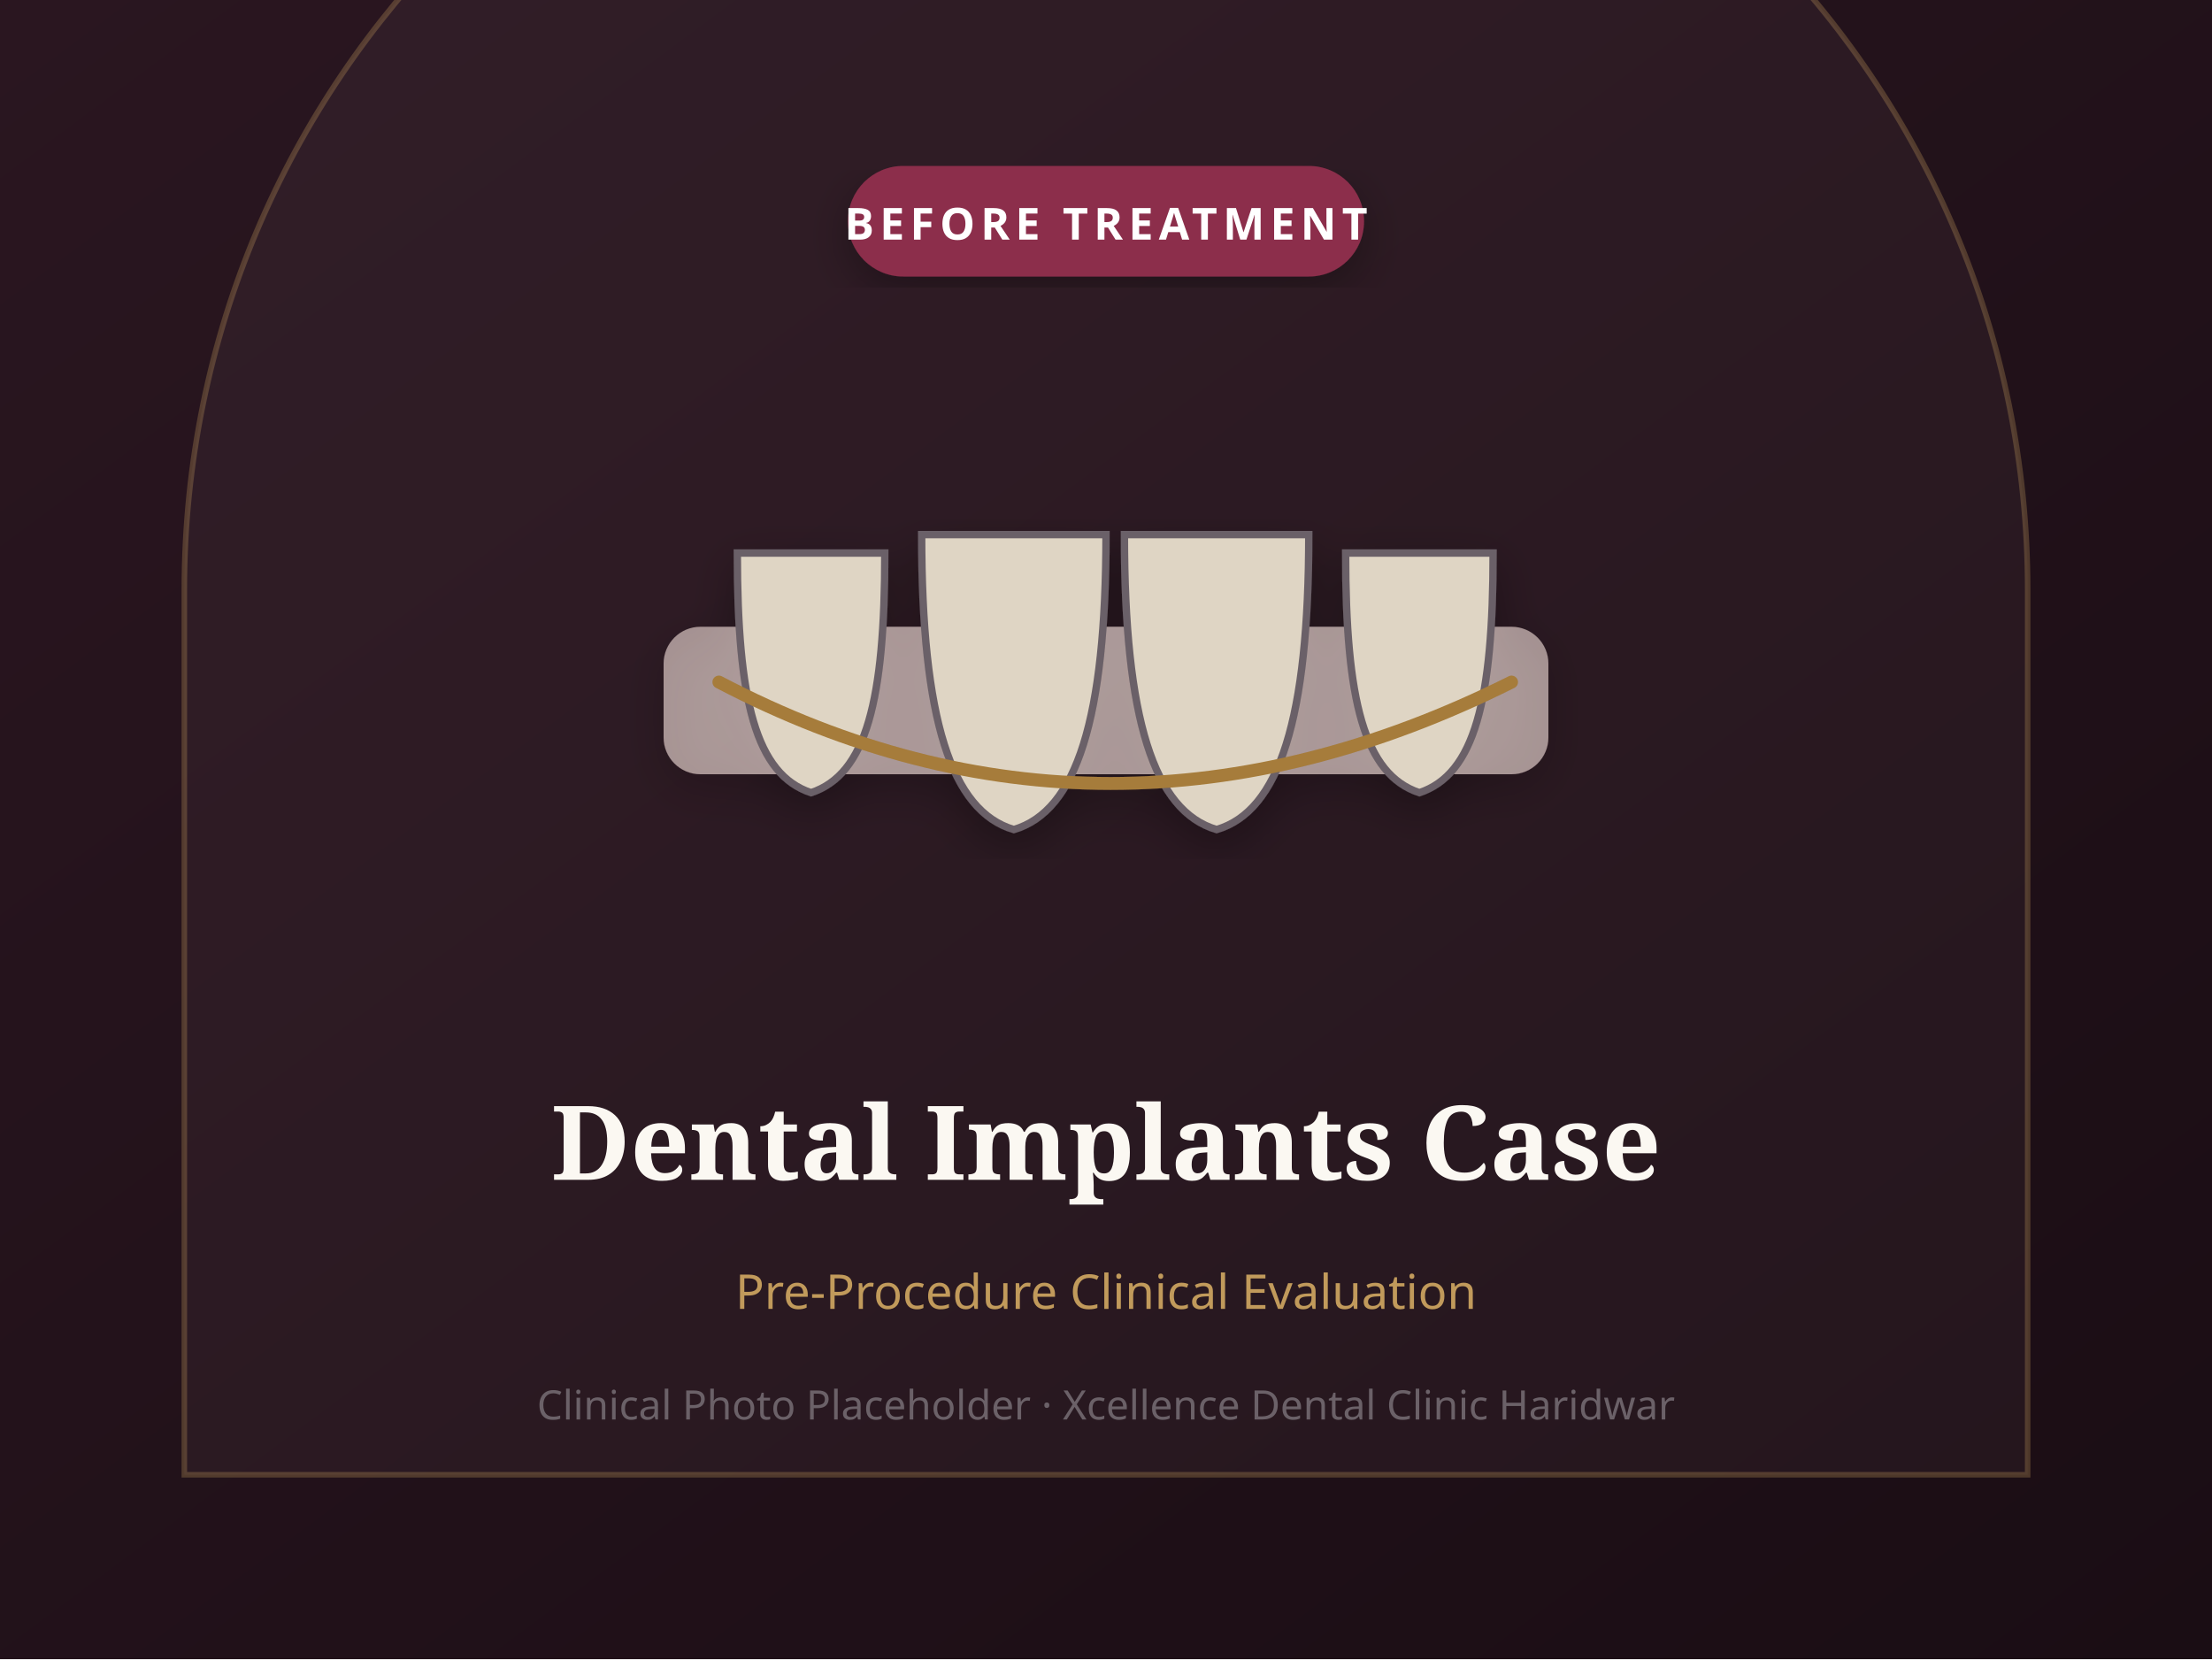
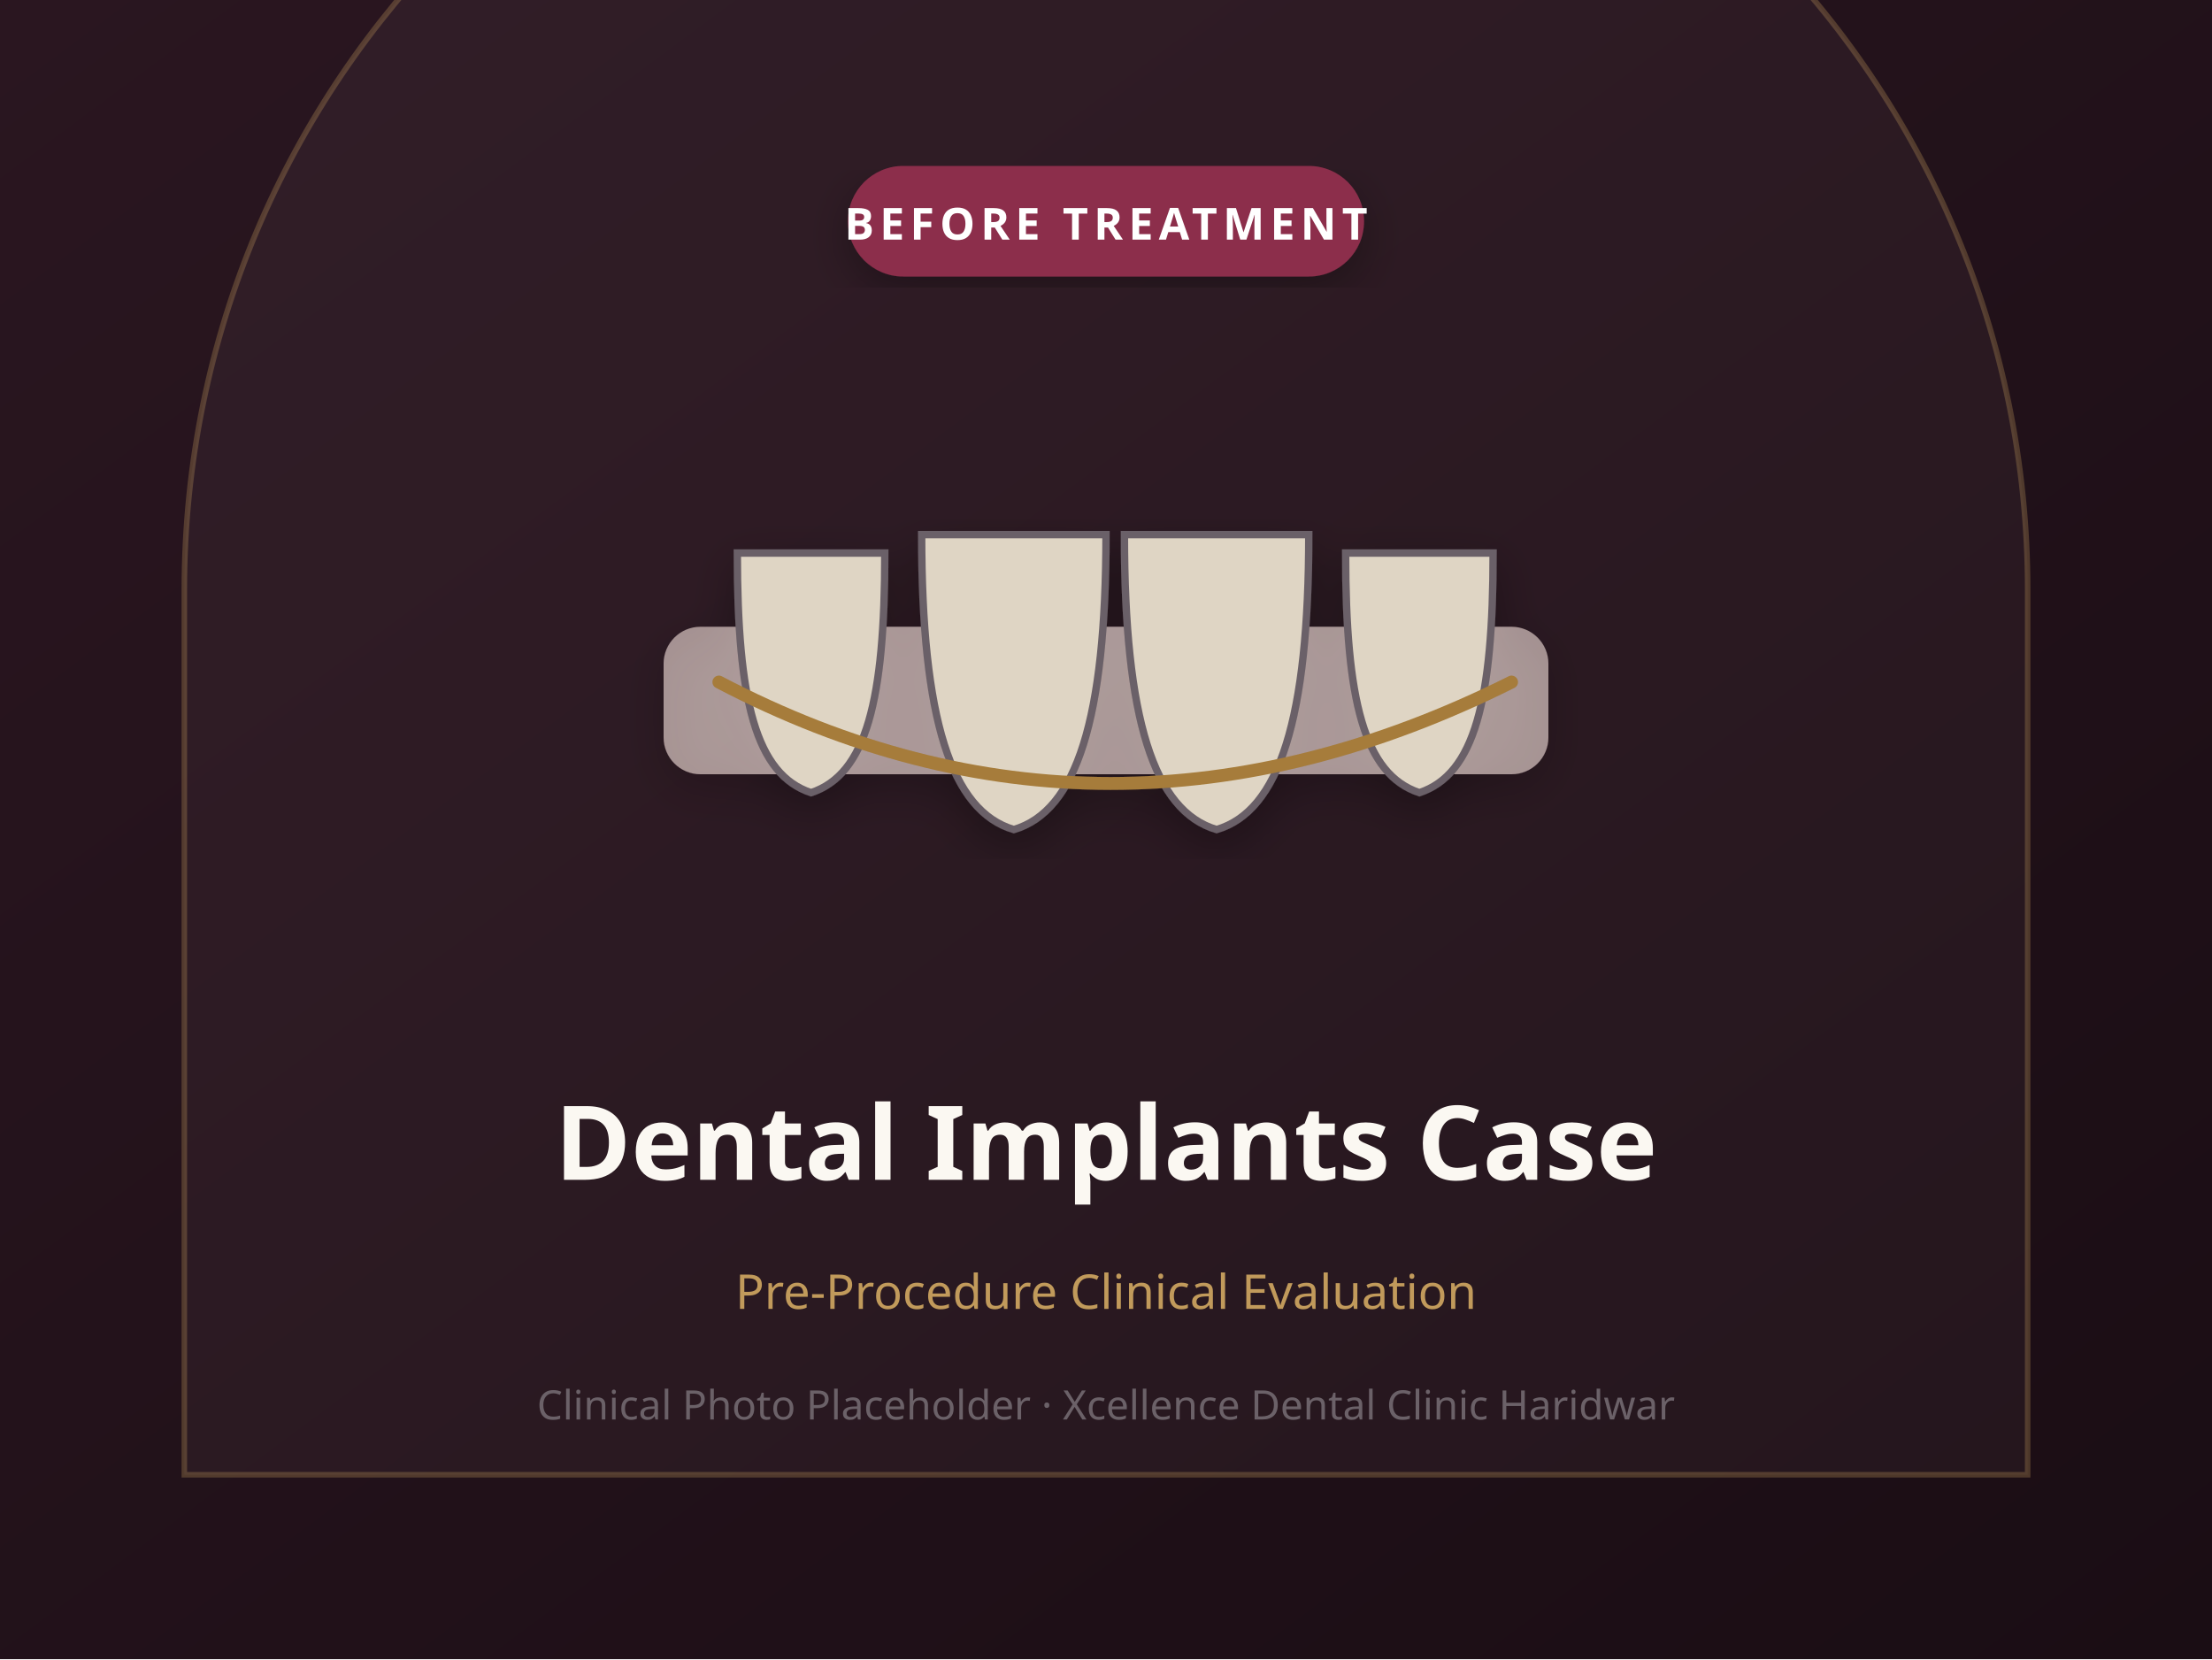
<svg xmlns="http://www.w3.org/2000/svg" viewBox="0 0 600 450" width="100%" height="100%">
  <defs>
    <linearGradient id="bg" x1="0%" y1="0%" x2="100%" y2="100%">
      <stop offset="0%" stop-color="#2A1620" />
      <stop offset="100%" stop-color="#1A0D14" />
    </linearGradient>
    <filter id="drop" x="-10%" y="-10%" width="120%" height="120%">
      <feDropShadow dx="0" dy="4" stdDeviation="6" flood-color="#000" flood-opacity="0.3" />
    </filter>
  </defs>
  <rect width="600" height="450" fill="url(#bg)" />
  <path d="M 50 400 L 50 160 A 250 250 0 0 1 550 160 L 550 400 Z" fill="#FBF8F2" fill-opacity="0.04" stroke="#C19A5B" stroke-width="1.5" stroke-opacity="0.3" />
  <rect x="230" y="45" width="140" height="30" rx="15" fill="#8C2F4B" filter="url(#drop)" />
  <text x="300" y="65" text-anchor="middle" fill="#FFFFFF" font-family="'Hanken Grotesk', sans-serif" font-size="12" font-weight="700" letter-spacing="1.5">BEFORE TREATMENT</text>
  <g transform="translate(180, 130)" filter="url(#drop)">
    <rect x="0" y="40" width="240" height="40" rx="10" fill="#F3DFDA" opacity="0.6" />
    <path d="M 20 20 C 20 60 25 80 40 85 C 55 80 60 60 60 20 Z" fill="#DFD5C4" stroke="#6B6168" stroke-width="2" />
    <path d="M 70 15 C 70 65 78 90 95 95 C 112 90 120 65 120 15 Z" fill="#DFD5C4" stroke="#6B6168" stroke-width="2" />
    <path d="M 125 15 C 125 65 133 90 150 95 C 167 90 175 65 175 15 Z" fill="#DFD5C4" stroke="#6B6168" stroke-width="2" />
    <path d="M 185 20 C 185 60 190 80 205 85 C 220 80 225 60 225 20 Z" fill="#DFD5C4" stroke="#6B6168" stroke-width="2" />
    <path d="M 15 55 Q 120 110 230 55" fill="none" stroke="#A67C3A" stroke-width="3.5" stroke-linecap="round" />
  </g>
-   <text x="300" y="320" text-anchor="middle" fill="#FBF8F2" font-family="'Instrument Serif', serif" font-size="28" font-weight="700">Dental Implants Case</text>
+   <text x="300" y="320" text-anchor="middle" fill="#FBF8F2" font-family="'Plus Jakarta Sans', sans-serif" font-size="28" font-weight="700">Dental Implants Case</text>
  <text x="300" y="355" text-anchor="middle" fill="#C19A5B" font-family="'Hanken Grotesk', sans-serif" font-size="13" font-weight="500">Pre-Procedure Clinical Evaluation</text>
  <text x="300" y="385" text-anchor="middle" fill="#6B6168" font-family="'Hanken Grotesk', sans-serif" font-size="11">Clinical Photo Placeholder · Xcellence Dental Clinic Haridwar</text>
</svg>
